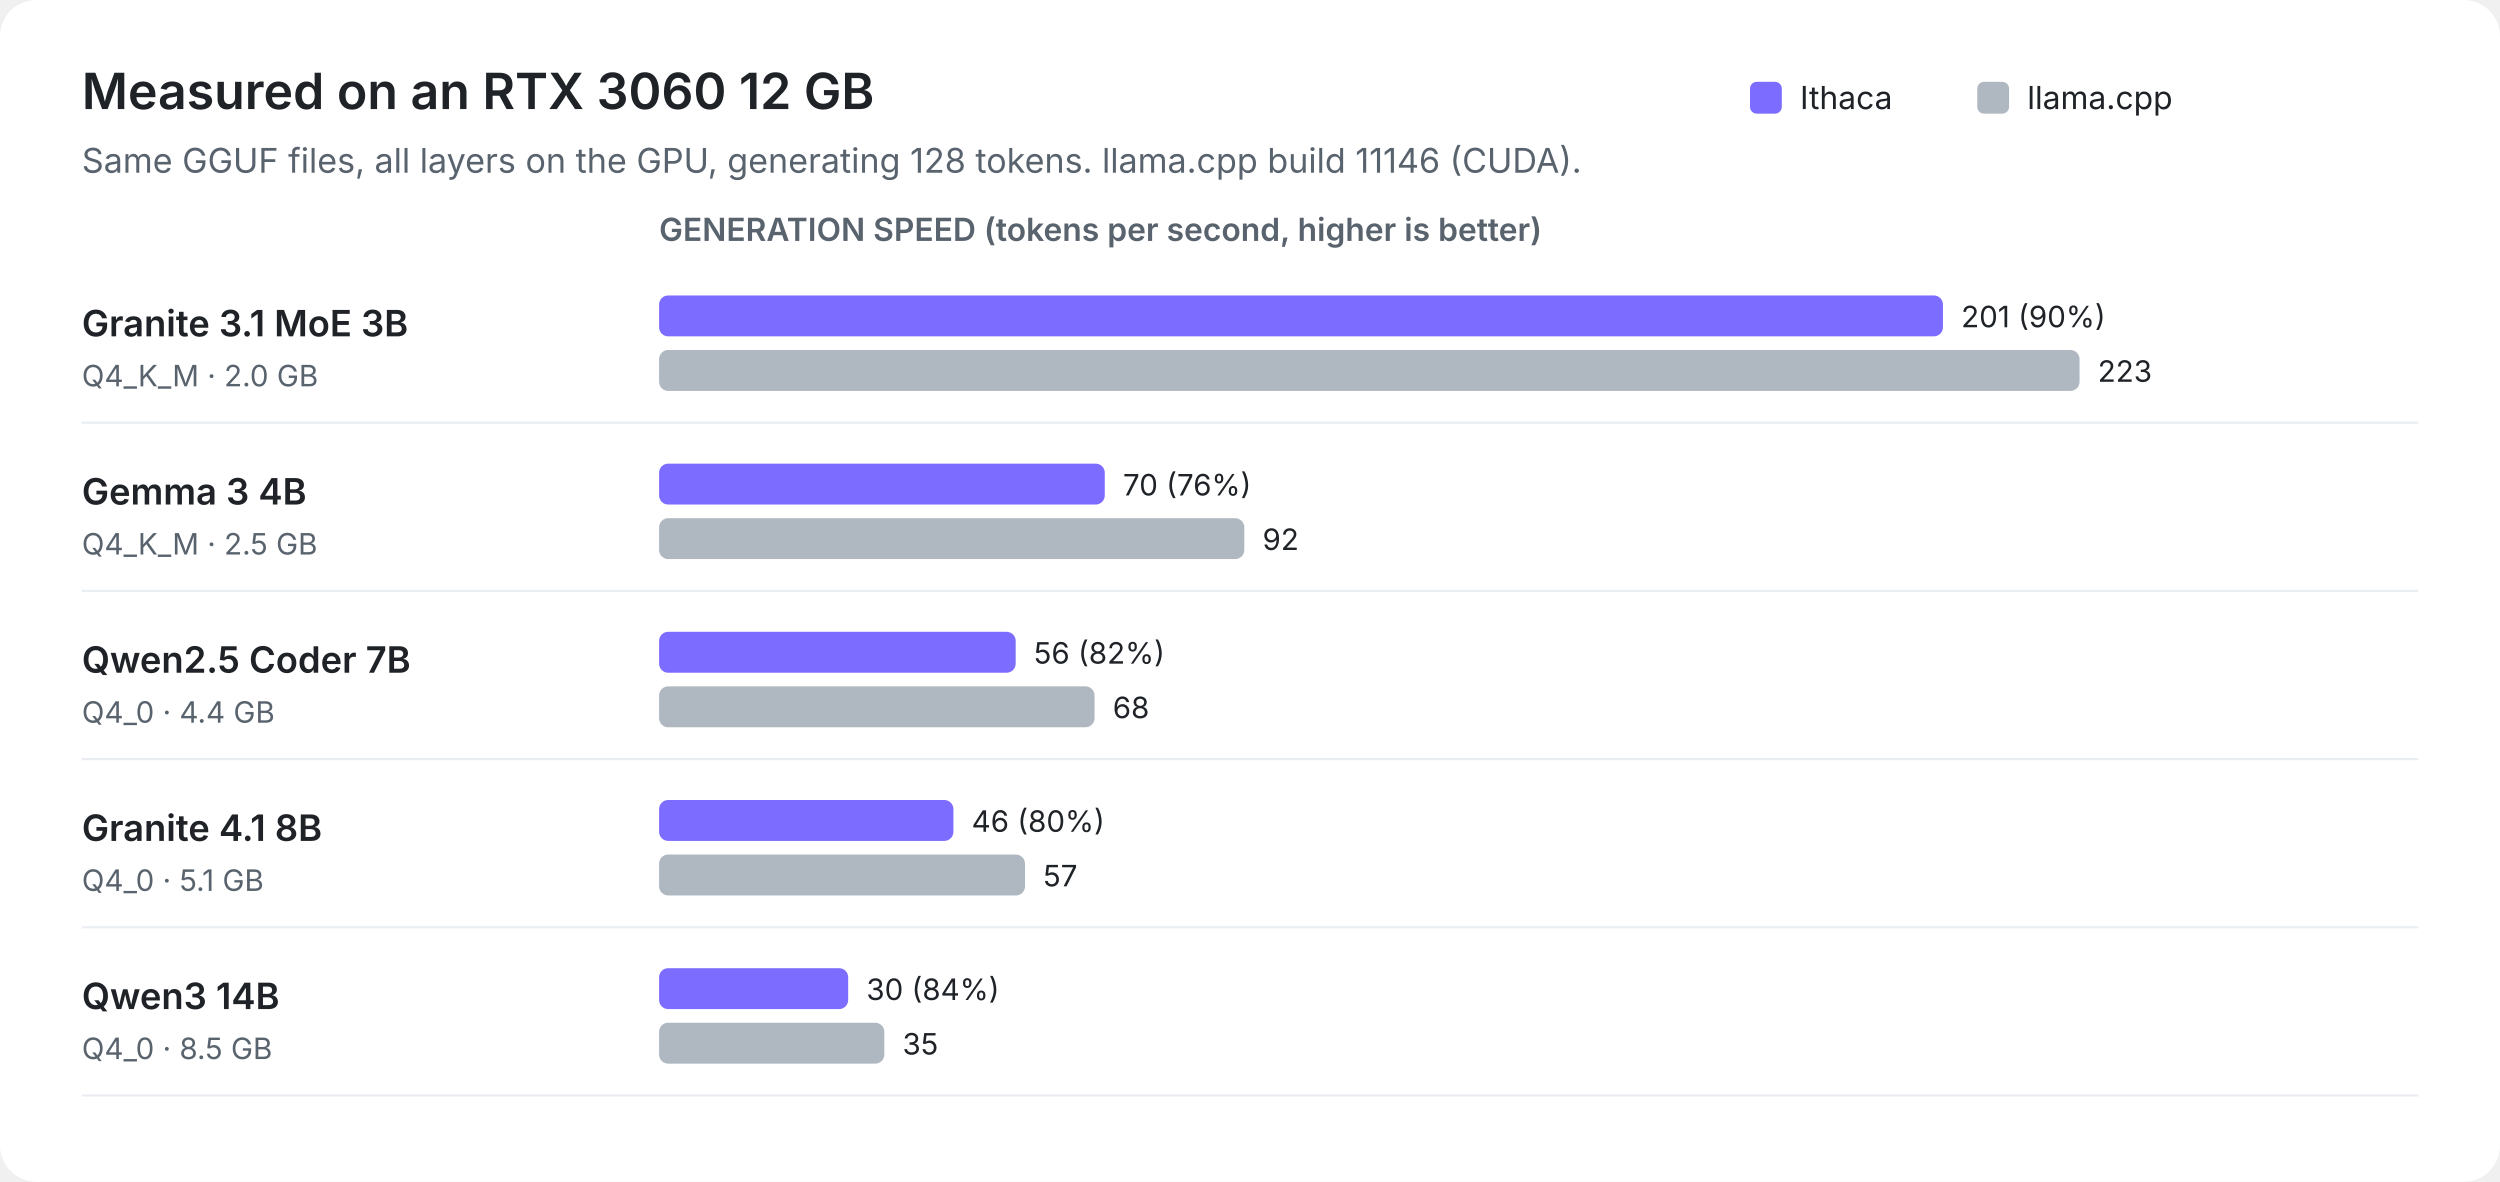
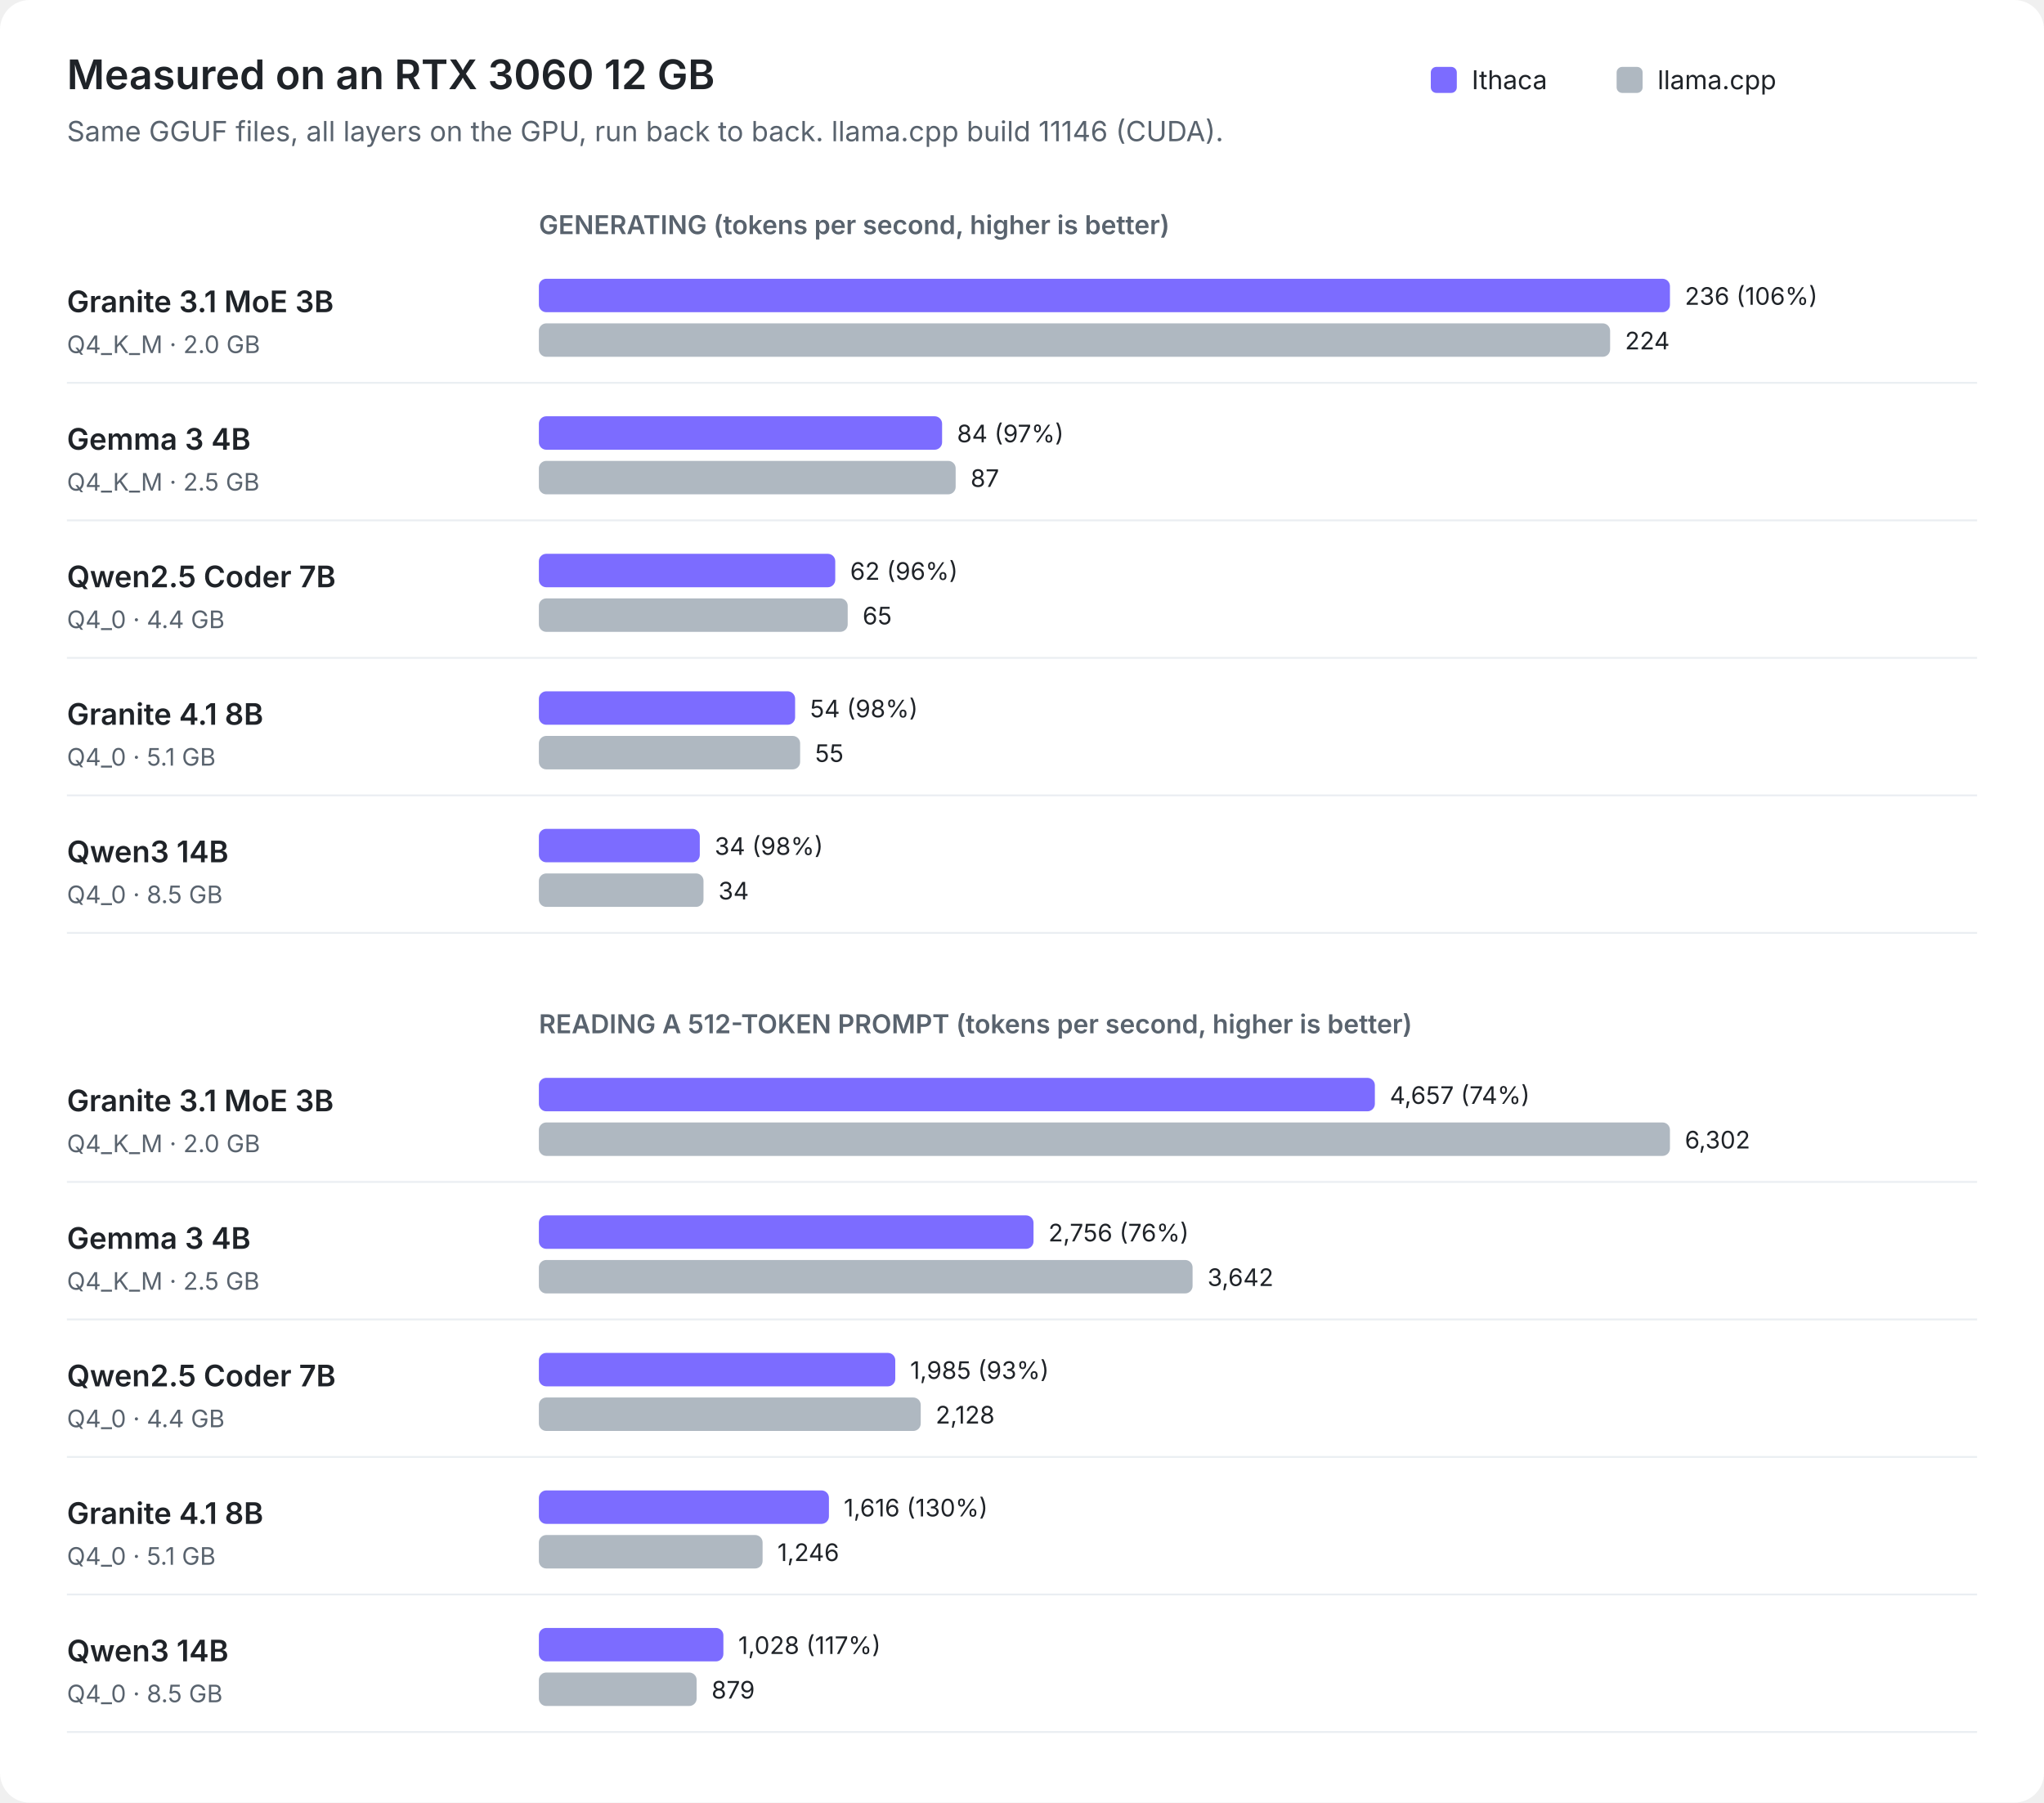
- <svg xmlns="http://www.w3.org/2000/svg" width="1100" height="520" viewBox="0 0 1100 520" font-family="Segoe UI, Inter, Helvetica Neue, Arial, sans-serif">
-   <rect width="1100" height="520" rx="16" fill="#ffffff" />
+ <svg xmlns="http://www.w3.org/2000/svg" width="1100" height="970" viewBox="0 0 1100 970" font-family="Segoe UI, Inter, Helvetica Neue, Arial, sans-serif">
+   <rect width="1100" height="970" rx="16" fill="#ffffff" />
  <text x="36" y="48" font-size="22" font-weight="600" fill="#1f2328">Measured on an RTX 3060 12 GB</text>
-   <text x="36" y="76" font-size="15" fill="#59636e">Same GGUF files, all layers on the GPU, generating 128 tokens. llama.cpp build 11146 (CUDA).</text>
+   <text x="36" y="76" font-size="15" fill="#59636e">Same GGUF files, all layers on the GPU, run back to back. llama.cpp build 11146 (CUDA).</text>
  <rect x="770" y="36" width="14" height="14" rx="3" fill="#7c6cff" />
  <text x="792" y="48" font-size="14" fill="#1f2328">Ithaca</text>
  <rect x="870" y="36" width="14" height="14" rx="3" fill="#afb8c1" />
  <text x="892" y="48" font-size="14" fill="#1f2328">llama.cpp</text>
-   <text x="290" y="106" font-size="14" font-weight="600" fill="#59636e">GENERATION SPEED (tokens per second, higher is better)</text>
-   <line x1="36" y1="186" x2="1064" y2="186" stroke="#eaeef2" />
-   <text x="36" y="148" font-size="16" font-weight="600" fill="#1f2328">Granite 3.1 MoE 3B</text>
-   <text x="36" y="170" font-size="13" fill="#59636e">Q4_K_M · 2.0 GB</text>
-   <rect x="290" y="130" width="564.9" height="18" rx="4" fill="#7c6cff" />
-   <text x="862.9" y="144" font-size="13" fill="#1f2328">201 (90%)</text>
-   <rect x="290" y="154" width="625.0" height="18" rx="4" fill="#afb8c1" />
-   <text x="923.0" y="168" font-size="13" fill="#1f2328">223</text>
-   <line x1="36" y1="260" x2="1064" y2="260" stroke="#eaeef2" />
-   <text x="36" y="222" font-size="16" font-weight="600" fill="#1f2328">Gemma 3 4B</text>
-   <text x="36" y="244" font-size="13" fill="#59636e">Q4_K_M · 2.5 GB</text>
-   <rect x="290" y="204" width="196.1" height="18" rx="4" fill="#7c6cff" />
-   <text x="494.1" y="218" font-size="13" fill="#1f2328">70 (76%)</text>
-   <rect x="290" y="228" width="257.5" height="18" rx="4" fill="#afb8c1" />
-   <text x="555.5" y="242" font-size="13" fill="#1f2328">92</text>
-   <line x1="36" y1="334" x2="1064" y2="334" stroke="#eaeef2" />
-   <text x="36" y="296" font-size="16" font-weight="600" fill="#1f2328">Qwen2.5 Coder 7B</text>
-   <text x="36" y="318" font-size="13" fill="#59636e">Q4_0 · 4.4 GB</text>
-   <rect x="290" y="278" width="156.9" height="18" rx="4" fill="#7c6cff" />
-   <text x="454.9" y="292" font-size="13" fill="#1f2328">56 (82%)</text>
-   <rect x="290" y="302" width="191.6" height="18" rx="4" fill="#afb8c1" />
-   <text x="489.6" y="316" font-size="13" fill="#1f2328">68</text>
-   <line x1="36" y1="408" x2="1064" y2="408" stroke="#eaeef2" />
-   <text x="36" y="370" font-size="16" font-weight="600" fill="#1f2328">Granite 4.1 8B</text>
-   <text x="36" y="392" font-size="13" fill="#59636e">Q4_0 · 5.1 GB</text>
-   <rect x="290" y="352" width="129.5" height="18" rx="4" fill="#7c6cff" />
-   <text x="427.5" y="366" font-size="13" fill="#1f2328">46 (80%)</text>
-   <rect x="290" y="376" width="161.0" height="18" rx="4" fill="#afb8c1" />
-   <text x="459.0" y="390" font-size="13" fill="#1f2328">57</text>
-   <line x1="36" y1="482" x2="1064" y2="482" stroke="#eaeef2" />
-   <text x="36" y="444" font-size="16" font-weight="600" fill="#1f2328">Qwen3 14B</text>
-   <text x="36" y="466" font-size="13" fill="#59636e">Q4_0 · 8.5 GB</text>
-   <rect x="290" y="426" width="83.2" height="18" rx="4" fill="#7c6cff" />
-   <text x="381.2" y="440" font-size="13" fill="#1f2328">30 (84%)</text>
-   <rect x="290" y="450" width="99.1" height="18" rx="4" fill="#afb8c1" />
-   <text x="397.1" y="464" font-size="13" fill="#1f2328">35</text>
+   <text x="290" y="126" font-size="14" font-weight="600" fill="#59636e">GENERATING (tokens per second, higher is better)</text>
+   <line x1="36" y1="206" x2="1064" y2="206" stroke="#eaeef2" />
+   <text x="36" y="168" font-size="16" font-weight="600" fill="#1f2328">Granite 3.1 MoE 3B</text>
+   <text x="36" y="190" font-size="13" fill="#59636e">Q4_K_M · 2.0 GB</text>
+   <rect x="290" y="150" width="608.7" height="18" rx="4" fill="#7c6cff" />
+   <text x="906.7" y="164" font-size="13" fill="#1f2328">236 (106%)</text>
+   <rect x="290" y="174" width="576.5" height="18" rx="4" fill="#afb8c1" />
+   <text x="874.5" y="188" font-size="13" fill="#1f2328">224</text>
+   <line x1="36" y1="280" x2="1064" y2="280" stroke="#eaeef2" />
+   <text x="36" y="242" font-size="16" font-weight="600" fill="#1f2328">Gemma 3 4B</text>
+   <text x="36" y="264" font-size="13" fill="#59636e">Q4_K_M · 2.5 GB</text>
+   <rect x="290" y="224" width="217.0" height="18" rx="4" fill="#7c6cff" />
+   <text x="515.0" y="238" font-size="13" fill="#1f2328">84 (97%)</text>
+   <rect x="290" y="248" width="224.3" height="18" rx="4" fill="#afb8c1" />
+   <text x="522.3" y="262" font-size="13" fill="#1f2328">87</text>
+   <line x1="36" y1="354" x2="1064" y2="354" stroke="#eaeef2" />
+   <text x="36" y="316" font-size="16" font-weight="600" fill="#1f2328">Qwen2.5 Coder 7B</text>
+   <text x="36" y="338" font-size="13" fill="#59636e">Q4_0 · 4.4 GB</text>
+   <rect x="290" y="298" width="159.5" height="18" rx="4" fill="#7c6cff" />
+   <text x="457.5" y="312" font-size="13" fill="#1f2328">62 (96%)</text>
+   <rect x="290" y="322" width="166.2" height="18" rx="4" fill="#afb8c1" />
+   <text x="464.2" y="336" font-size="13" fill="#1f2328">65</text>
+   <line x1="36" y1="428" x2="1064" y2="428" stroke="#eaeef2" />
+   <text x="36" y="390" font-size="16" font-weight="600" fill="#1f2328">Granite 4.1 8B</text>
+   <text x="36" y="412" font-size="13" fill="#59636e">Q4_0 · 5.1 GB</text>
+   <rect x="290" y="372" width="137.9" height="18" rx="4" fill="#7c6cff" />
+   <text x="435.9" y="386" font-size="13" fill="#1f2328">54 (98%)</text>
+   <rect x="290" y="396" width="140.6" height="18" rx="4" fill="#afb8c1" />
+   <text x="438.6" y="410" font-size="13" fill="#1f2328">55</text>
+   <line x1="36" y1="502" x2="1064" y2="502" stroke="#eaeef2" />
+   <text x="36" y="464" font-size="16" font-weight="600" fill="#1f2328">Qwen3 14B</text>
+   <text x="36" y="486" font-size="13" fill="#59636e">Q4_0 · 8.5 GB</text>
+   <rect x="290" y="446" width="86.6" height="18" rx="4" fill="#7c6cff" />
+   <text x="384.6" y="460" font-size="13" fill="#1f2328">34 (98%)</text>
+   <rect x="290" y="470" width="88.6" height="18" rx="4" fill="#afb8c1" />
+   <text x="386.6" y="484" font-size="13" fill="#1f2328">34</text>
+   <text x="290" y="556" font-size="14" font-weight="600" fill="#59636e">READING A 512-TOKEN PROMPT (tokens per second, higher is better)</text>
+   <line x1="36" y1="636" x2="1064" y2="636" stroke="#eaeef2" />
+   <text x="36" y="598" font-size="16" font-weight="600" fill="#1f2328">Granite 3.1 MoE 3B</text>
+   <text x="36" y="620" font-size="13" fill="#59636e">Q4_K_M · 2.0 GB</text>
+   <rect x="290" y="580" width="449.9" height="18" rx="4" fill="#7c6cff" />
+   <text x="747.9" y="594" font-size="13" fill="#1f2328">4,657 (74%)</text>
+   <rect x="290" y="604" width="608.7" height="18" rx="4" fill="#afb8c1" />
+   <text x="906.7" y="618" font-size="13" fill="#1f2328">6,302</text>
+   <line x1="36" y1="710" x2="1064" y2="710" stroke="#eaeef2" />
+   <text x="36" y="672" font-size="16" font-weight="600" fill="#1f2328">Gemma 3 4B</text>
+   <text x="36" y="694" font-size="13" fill="#59636e">Q4_K_M · 2.5 GB</text>
+   <rect x="290" y="654" width="266.2" height="18" rx="4" fill="#7c6cff" />
+   <text x="564.2" y="668" font-size="13" fill="#1f2328">2,756 (76%)</text>
+   <rect x="290" y="678" width="351.8" height="18" rx="4" fill="#afb8c1" />
+   <text x="649.8" y="692" font-size="13" fill="#1f2328">3,642</text>
+   <line x1="36" y1="784" x2="1064" y2="784" stroke="#eaeef2" />
+   <text x="36" y="746" font-size="16" font-weight="600" fill="#1f2328">Qwen2.5 Coder 7B</text>
+   <text x="36" y="768" font-size="13" fill="#59636e">Q4_0 · 4.4 GB</text>
+   <rect x="290" y="728" width="191.8" height="18" rx="4" fill="#7c6cff" />
+   <text x="489.8" y="742" font-size="13" fill="#1f2328">1,985 (93%)</text>
+   <rect x="290" y="752" width="205.5" height="18" rx="4" fill="#afb8c1" />
+   <text x="503.5" y="766" font-size="13" fill="#1f2328">2,128</text>
+   <line x1="36" y1="858" x2="1064" y2="858" stroke="#eaeef2" />
+   <text x="36" y="820" font-size="16" font-weight="600" fill="#1f2328">Granite 4.1 8B</text>
+   <text x="36" y="842" font-size="13" fill="#59636e">Q4_0 · 5.1 GB</text>
+   <rect x="290" y="802" width="156.1" height="18" rx="4" fill="#7c6cff" />
+   <text x="454.1" y="816" font-size="13" fill="#1f2328">1,616 (130%)</text>
+   <rect x="290" y="826" width="120.4" height="18" rx="4" fill="#afb8c1" />
+   <text x="418.4" y="840" font-size="13" fill="#1f2328">1,246</text>
+   <line x1="36" y1="932" x2="1064" y2="932" stroke="#eaeef2" />
+   <text x="36" y="894" font-size="16" font-weight="600" fill="#1f2328">Qwen3 14B</text>
+   <text x="36" y="916" font-size="13" fill="#59636e">Q4_0 · 8.5 GB</text>
+   <rect x="290" y="876" width="99.3" height="18" rx="4" fill="#7c6cff" />
+   <text x="397.3" y="890" font-size="13" fill="#1f2328">1,028 (117%)</text>
+   <rect x="290" y="900" width="84.9" height="18" rx="4" fill="#afb8c1" />
+   <text x="382.9" y="914" font-size="13" fill="#1f2328">879</text>
</svg>
